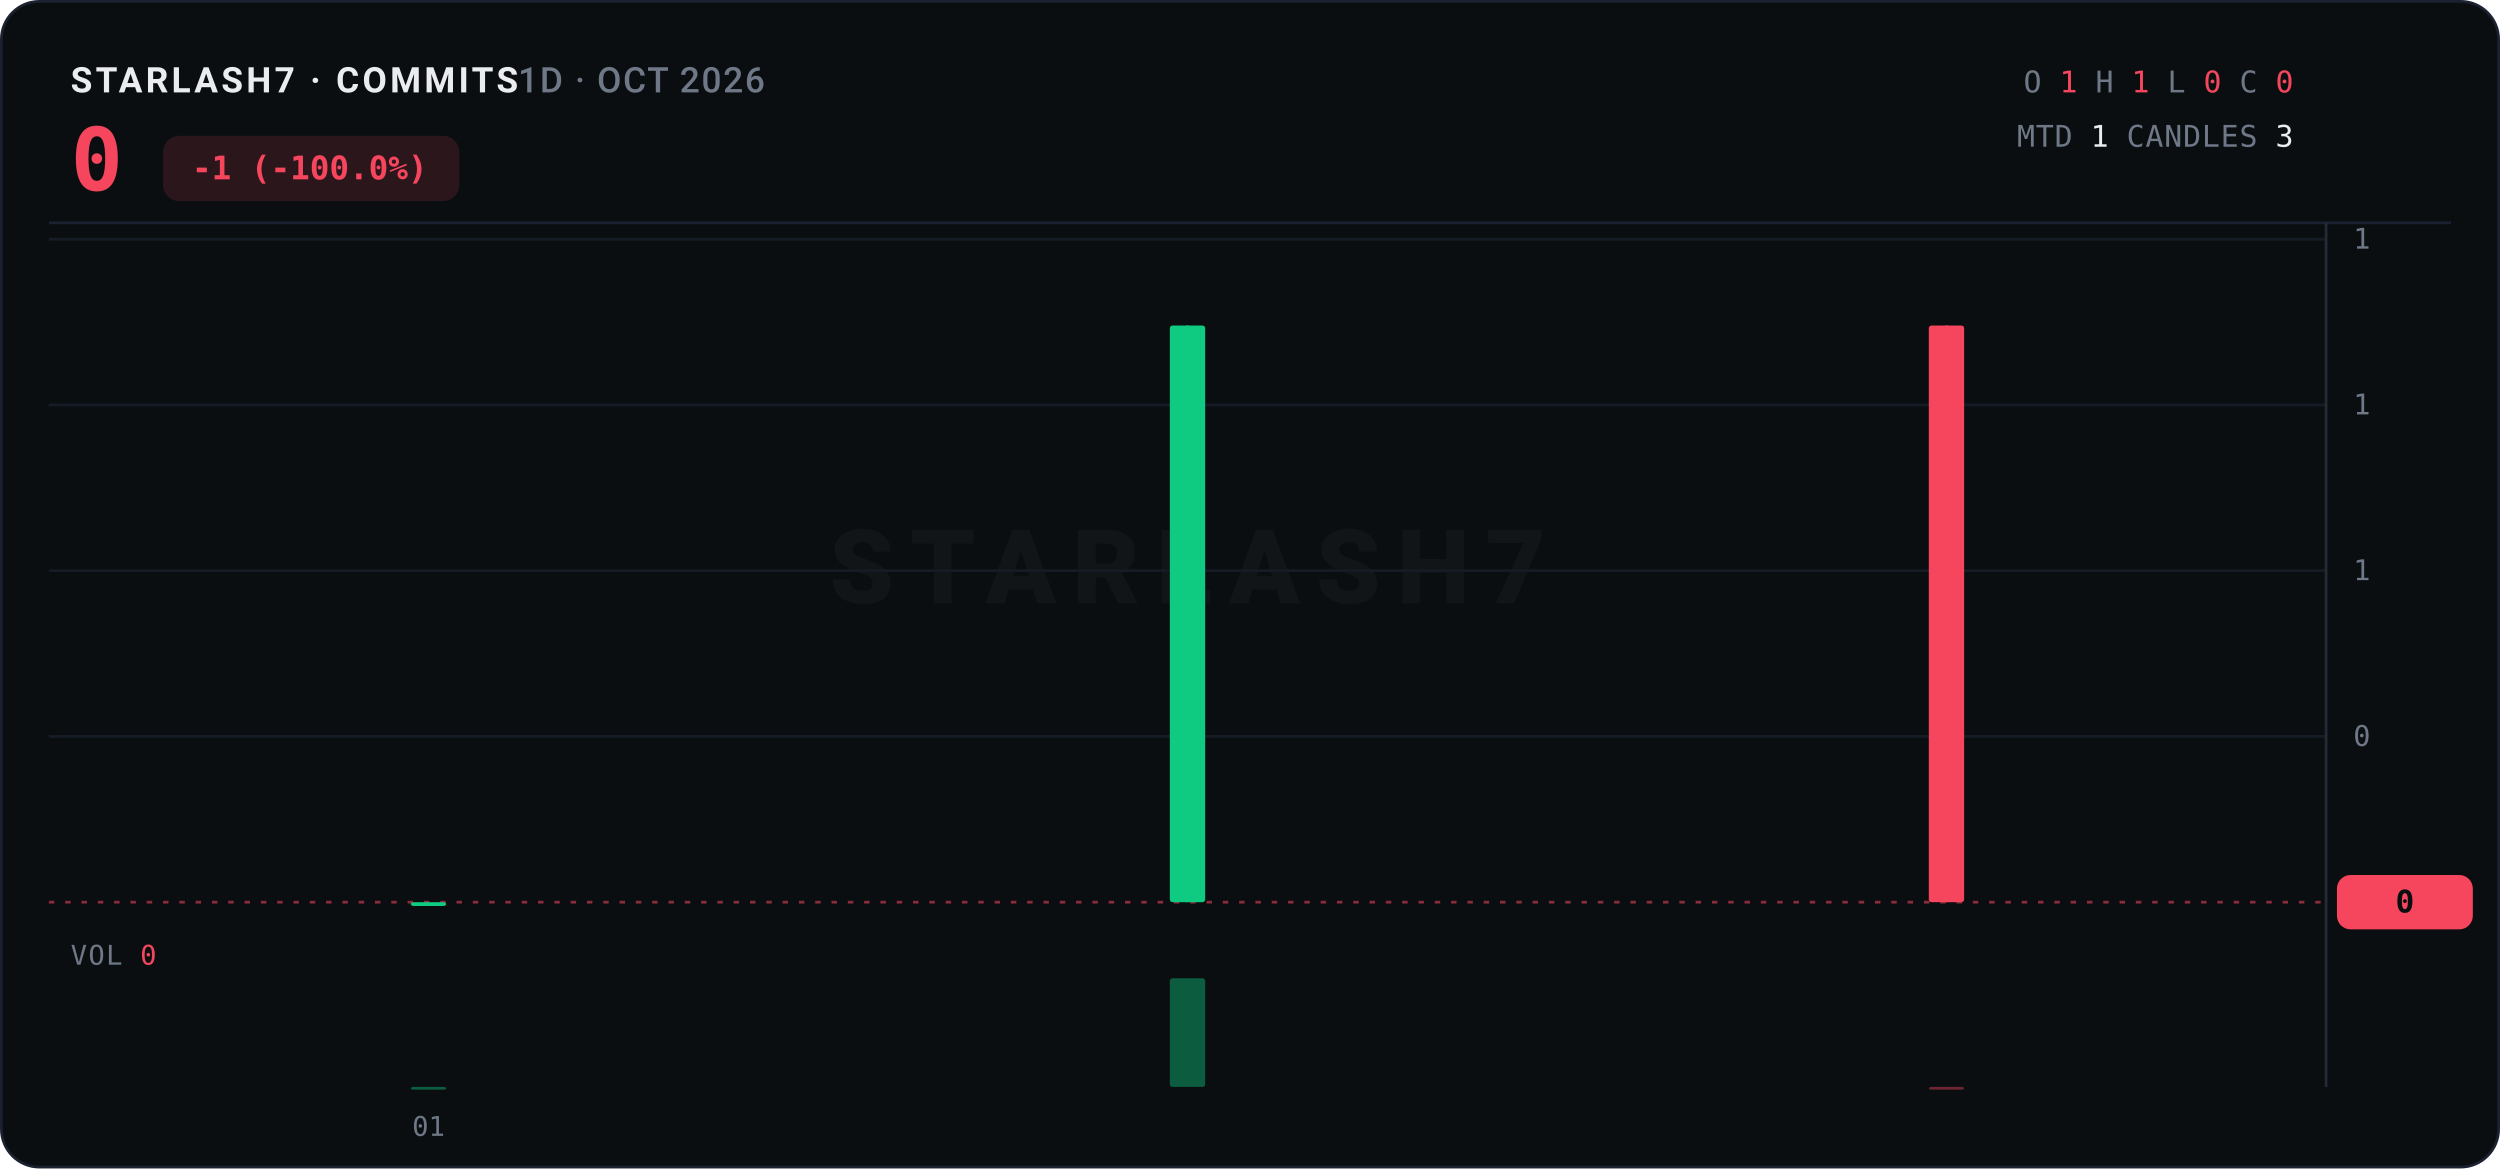
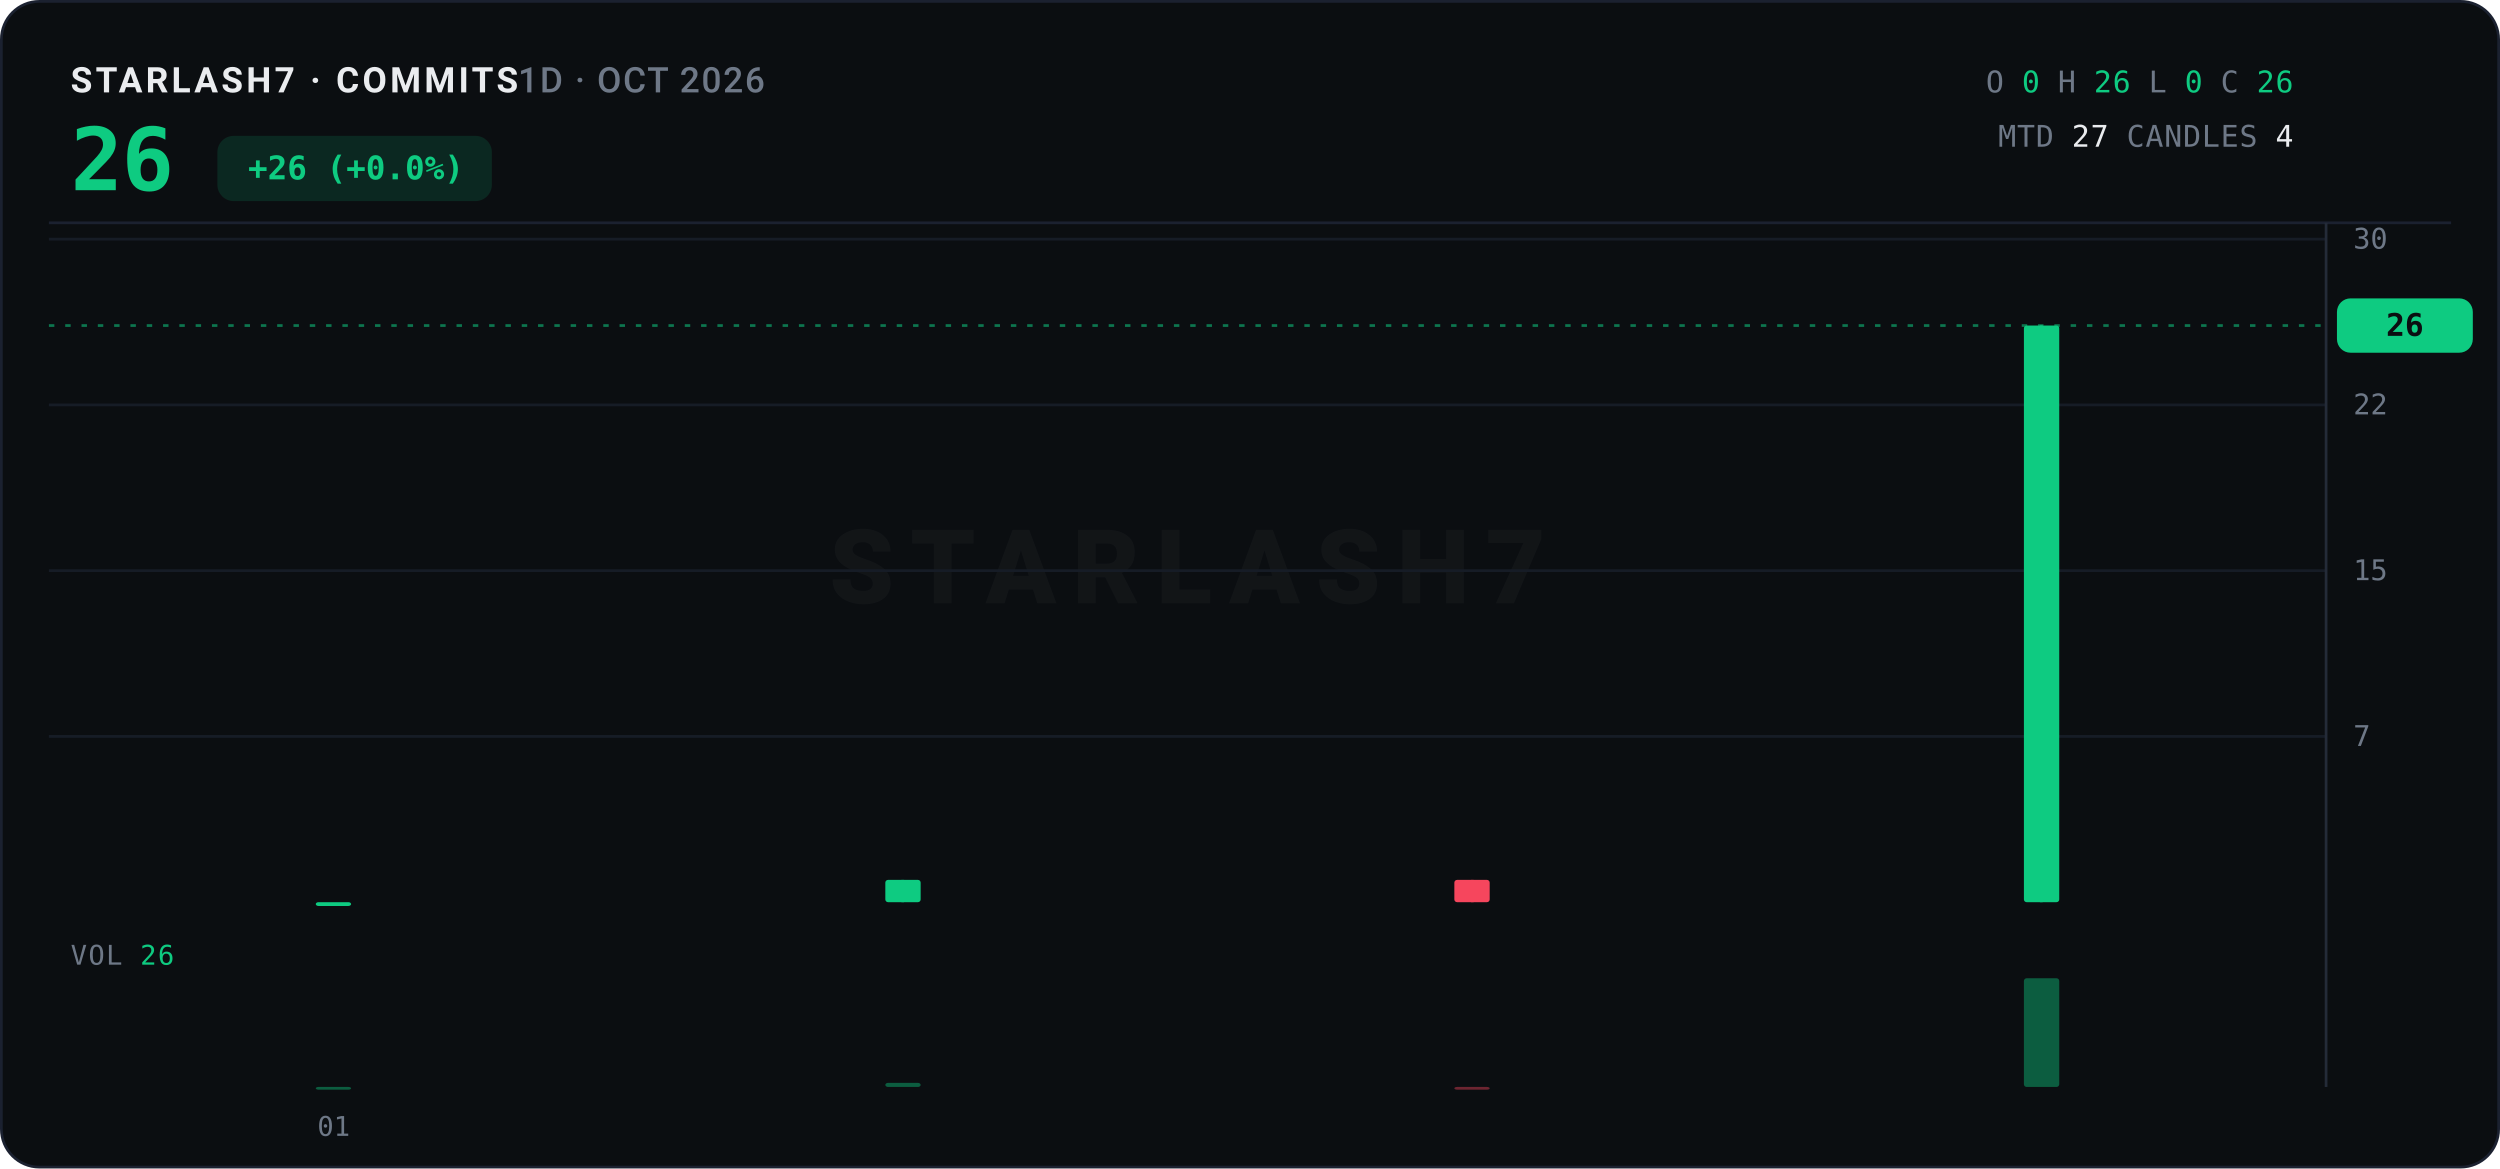
<svg xmlns="http://www.w3.org/2000/svg" width="920" height="430" viewBox="0 0 920 430">
  <rect x="0.5" y="0.5" width="919" height="429" rx="14" fill="#0B0E11" stroke="#1B2130" />
  <text x="26" y="34" font-family="ui-sans-serif,system-ui,-apple-system,'Segoe UI',Roboto,sans-serif" font-size="13" font-weight="700" letter-spacing="1.2" fill="#EAECEF">STARLASH7 · COMMITS<tspan fill="#6E7887" font-weight="500" letter-spacing="0.6">  1D · OCT 2026</tspan>
  </text>
-   <text x="26" y="70" font-family="ui-monospace,'SF Mono',SFMono-Regular,Menlo,Consolas,monospace" font-size="32" font-weight="800" fill="#F6465D" letter-spacing="-0.5">0</text>
-   <rect x="60" y="50" width="109" height="24" rx="6" fill="#F6465D" opacity="0.14" />
-   <text x="114" y="66" text-anchor="middle" font-family="ui-monospace,'SF Mono',SFMono-Regular,Menlo,Consolas,monospace" font-size="12" font-weight="700" fill="#F6465D">-1 (-100.0%)</text>
+   <text x="26" y="70" font-family="ui-monospace,'SF Mono',SFMono-Regular,Menlo,Consolas,monospace" font-size="32" font-weight="800" fill="#0ECB81" letter-spacing="-0.5">26</text>
+   <rect x="80" y="50" width="101" height="24" rx="6" fill="#0ECB81" opacity="0.14" />
+   <text x="131" y="66" text-anchor="middle" font-family="ui-monospace,'SF Mono',SFMono-Regular,Menlo,Consolas,monospace" font-size="12" font-weight="700" fill="#0ECB81">+26 (+0.0%)</text>
  <text x="844" y="34" text-anchor="end" font-family="ui-monospace,'SF Mono',SFMono-Regular,Menlo,Consolas,monospace" font-size="11" letter-spacing="0.3">
    <tspan fill="#6E7887">O</tspan>
-     <tspan fill="#F6465D">1</tspan>
+     <tspan fill="#0ECB81">0</tspan>
    <tspan fill="#6E7887">H</tspan>
-     <tspan fill="#F6465D">1</tspan>
+     <tspan fill="#0ECB81">26</tspan>
    <tspan fill="#6E7887">L</tspan>
-     <tspan fill="#F6465D">0</tspan>
+     <tspan fill="#0ECB81">0</tspan>
    <tspan fill="#6E7887">C</tspan>
-     <tspan fill="#F6465D">0</tspan>
+     <tspan fill="#0ECB81">26</tspan>
  </text>
  <text x="844" y="54" text-anchor="end" font-family="ui-monospace,'SF Mono',SFMono-Regular,Menlo,Consolas,monospace" font-size="11" letter-spacing="0.3">
    <tspan fill="#6E7887">MTD</tspan>
-     <tspan fill="#EAECEF">1</tspan>
+     <tspan fill="#EAECEF">27</tspan>
    <tspan fill="#6E7887">CANDLES</tspan>
-     <tspan fill="#EAECEF">3</tspan>
+     <tspan fill="#EAECEF">4</tspan>
  </text>
  <line x1="18" y1="82" x2="902" y2="82" stroke="#1B2130" stroke-width="1" />
  <text x="437.0" y="222.0" text-anchor="middle" font-family="ui-sans-serif,system-ui,-apple-system,'Segoe UI',Roboto,sans-serif" font-size="38" font-weight="800" letter-spacing="6" fill="#EAECEF" opacity="0.035">STARLASH7</text>
  <line x1="18" y1="271.0" x2="856" y2="271.0" stroke="#161C26" stroke-width="1" />
-   <text x="866" y="274.5" font-family="ui-monospace,'SF Mono',SFMono-Regular,Menlo,Consolas,monospace" font-size="10.5" fill="#6E7887">0</text>
+   <text x="866" y="274.5" font-family="ui-monospace,'SF Mono',SFMono-Regular,Menlo,Consolas,monospace" font-size="10.5" fill="#6E7887">7</text>
  <line x1="18" y1="210.0" x2="856" y2="210.0" stroke="#161C26" stroke-width="1" />
-   <text x="866" y="213.5" font-family="ui-monospace,'SF Mono',SFMono-Regular,Menlo,Consolas,monospace" font-size="10.5" fill="#6E7887">1</text>
+   <text x="866" y="213.5" font-family="ui-monospace,'SF Mono',SFMono-Regular,Menlo,Consolas,monospace" font-size="10.5" fill="#6E7887">15</text>
  <line x1="18" y1="149.0" x2="856" y2="149.0" stroke="#161C26" stroke-width="1" />
-   <text x="866" y="152.5" font-family="ui-monospace,'SF Mono',SFMono-Regular,Menlo,Consolas,monospace" font-size="10.5" fill="#6E7887">1</text>
+   <text x="866" y="152.5" font-family="ui-monospace,'SF Mono',SFMono-Regular,Menlo,Consolas,monospace" font-size="10.5" fill="#6E7887">22</text>
  <line x1="18" y1="88.0" x2="856" y2="88.0" stroke="#161C26" stroke-width="1" />
-   <text x="866" y="91.5" font-family="ui-monospace,'SF Mono',SFMono-Regular,Menlo,Consolas,monospace" font-size="10.5" fill="#6E7887">1</text>
+   <text x="866" y="91.5" font-family="ui-monospace,'SF Mono',SFMono-Regular,Menlo,Consolas,monospace" font-size="10.5" fill="#6E7887">30</text>
  <line x1="856" y1="82" x2="856" y2="400" stroke="#242B38" stroke-width="1" />
-   <line x1="18" y1="332.0" x2="856" y2="332.0" stroke="#F6465D" stroke-width="1" stroke-dasharray="2 4" opacity="0.55" />
-   <rect x="860" y="322.0" width="50" height="20" rx="5" fill="#F6465D" />
-   <text x="885.0" y="335.8" text-anchor="middle" font-family="ui-monospace,'SF Mono',SFMono-Regular,Menlo,Consolas,monospace" font-size="11.5" font-weight="800" fill="#0B0E11">0</text>
-   <line x1="157.7" y1="332.0" x2="157.7" y2="332.0" stroke="#0ECB81" stroke-width="1" />
-   <rect x="151.2" y="332.0" width="13.0" height="1.4" rx="1" fill="#0ECB81" />
-   <line x1="437.0" y1="119.8" x2="437.0" y2="332.0" stroke="#0ECB81" stroke-width="1" />
-   <rect x="430.5" y="119.8" width="13.0" height="212.2" rx="1" fill="#0ECB81" />
-   <line x1="716.3" y1="119.8" x2="716.3" y2="332.0" stroke="#F6465D" stroke-width="1" />
-   <rect x="709.8" y="119.8" width="13.0" height="212.2" rx="1" fill="#F6465D" />
-   <text x="26" y="355" font-family="ui-monospace,'SF Mono',SFMono-Regular,Menlo,Consolas,monospace" font-size="10" letter-spacing="0.5" fill="#6E7887">VOL <tspan fill="#F6465D">0</tspan>
+   <line x1="18" y1="119.8" x2="856" y2="119.8" stroke="#0ECB81" stroke-width="1" stroke-dasharray="2 4" opacity="0.55" />
+   <rect x="860" y="109.8" width="50" height="20" rx="5" fill="#0ECB81" />
+   <text x="885.0" y="123.6" text-anchor="middle" font-family="ui-monospace,'SF Mono',SFMono-Regular,Menlo,Consolas,monospace" font-size="11.5" font-weight="800" fill="#0B0E11">26</text>
+   <line x1="122.8" y1="332.0" x2="122.8" y2="332.0" stroke="#0ECB81" stroke-width="1" />
+   <rect x="116.2" y="332.0" width="13.0" height="1.4" rx="1" fill="#0ECB81" />
+   <line x1="332.2" y1="323.8" x2="332.2" y2="332.0" stroke="#0ECB81" stroke-width="1" />
+   <rect x="325.8" y="323.8" width="13.0" height="8.2" rx="1" fill="#0ECB81" />
+   <line x1="541.8" y1="323.8" x2="541.8" y2="332.0" stroke="#F6465D" stroke-width="1" />
+   <rect x="535.2" y="323.8" width="13.0" height="8.2" rx="1" fill="#F6465D" />
+   <line x1="751.2" y1="119.8" x2="751.2" y2="332.0" stroke="#0ECB81" stroke-width="1" />
+   <rect x="744.8" y="119.8" width="13.0" height="212.2" rx="1" fill="#0ECB81" />
+   <text x="26" y="355" font-family="ui-monospace,'SF Mono',SFMono-Regular,Menlo,Consolas,monospace" font-size="10" letter-spacing="0.5" fill="#6E7887">VOL <tspan fill="#0ECB81">26</tspan>
  </text>
-   <rect x="151.2" y="400.0" width="13.0" height="1.0" rx="1" fill="#0ECB81" opacity="0.42" />
-   <rect x="430.5" y="360.0" width="13.0" height="40.0" rx="1" fill="#0ECB81" opacity="0.42" />
-   <rect x="709.8" y="400.0" width="13.0" height="1.0" rx="1" fill="#F6465D" opacity="0.42" />
-   <text x="157.7" y="418" text-anchor="middle" font-family="ui-monospace,'SF Mono',SFMono-Regular,Menlo,Consolas,monospace" font-size="10" fill="#6E7887">01</text>
+   <rect x="116.2" y="400.0" width="13.0" height="1.0" rx="1" fill="#0ECB81" opacity="0.42" />
+   <rect x="325.8" y="398.5" width="13.0" height="1.5" rx="1" fill="#0ECB81" opacity="0.42" />
+   <rect x="535.2" y="400.0" width="13.0" height="1.0" rx="1" fill="#F6465D" opacity="0.42" />
+   <rect x="744.8" y="360.0" width="13.0" height="40.0" rx="1" fill="#0ECB81" opacity="0.42" />
+   <text x="122.8" y="418" text-anchor="middle" font-family="ui-monospace,'SF Mono',SFMono-Regular,Menlo,Consolas,monospace" font-size="10" fill="#6E7887">01</text>
</svg>
